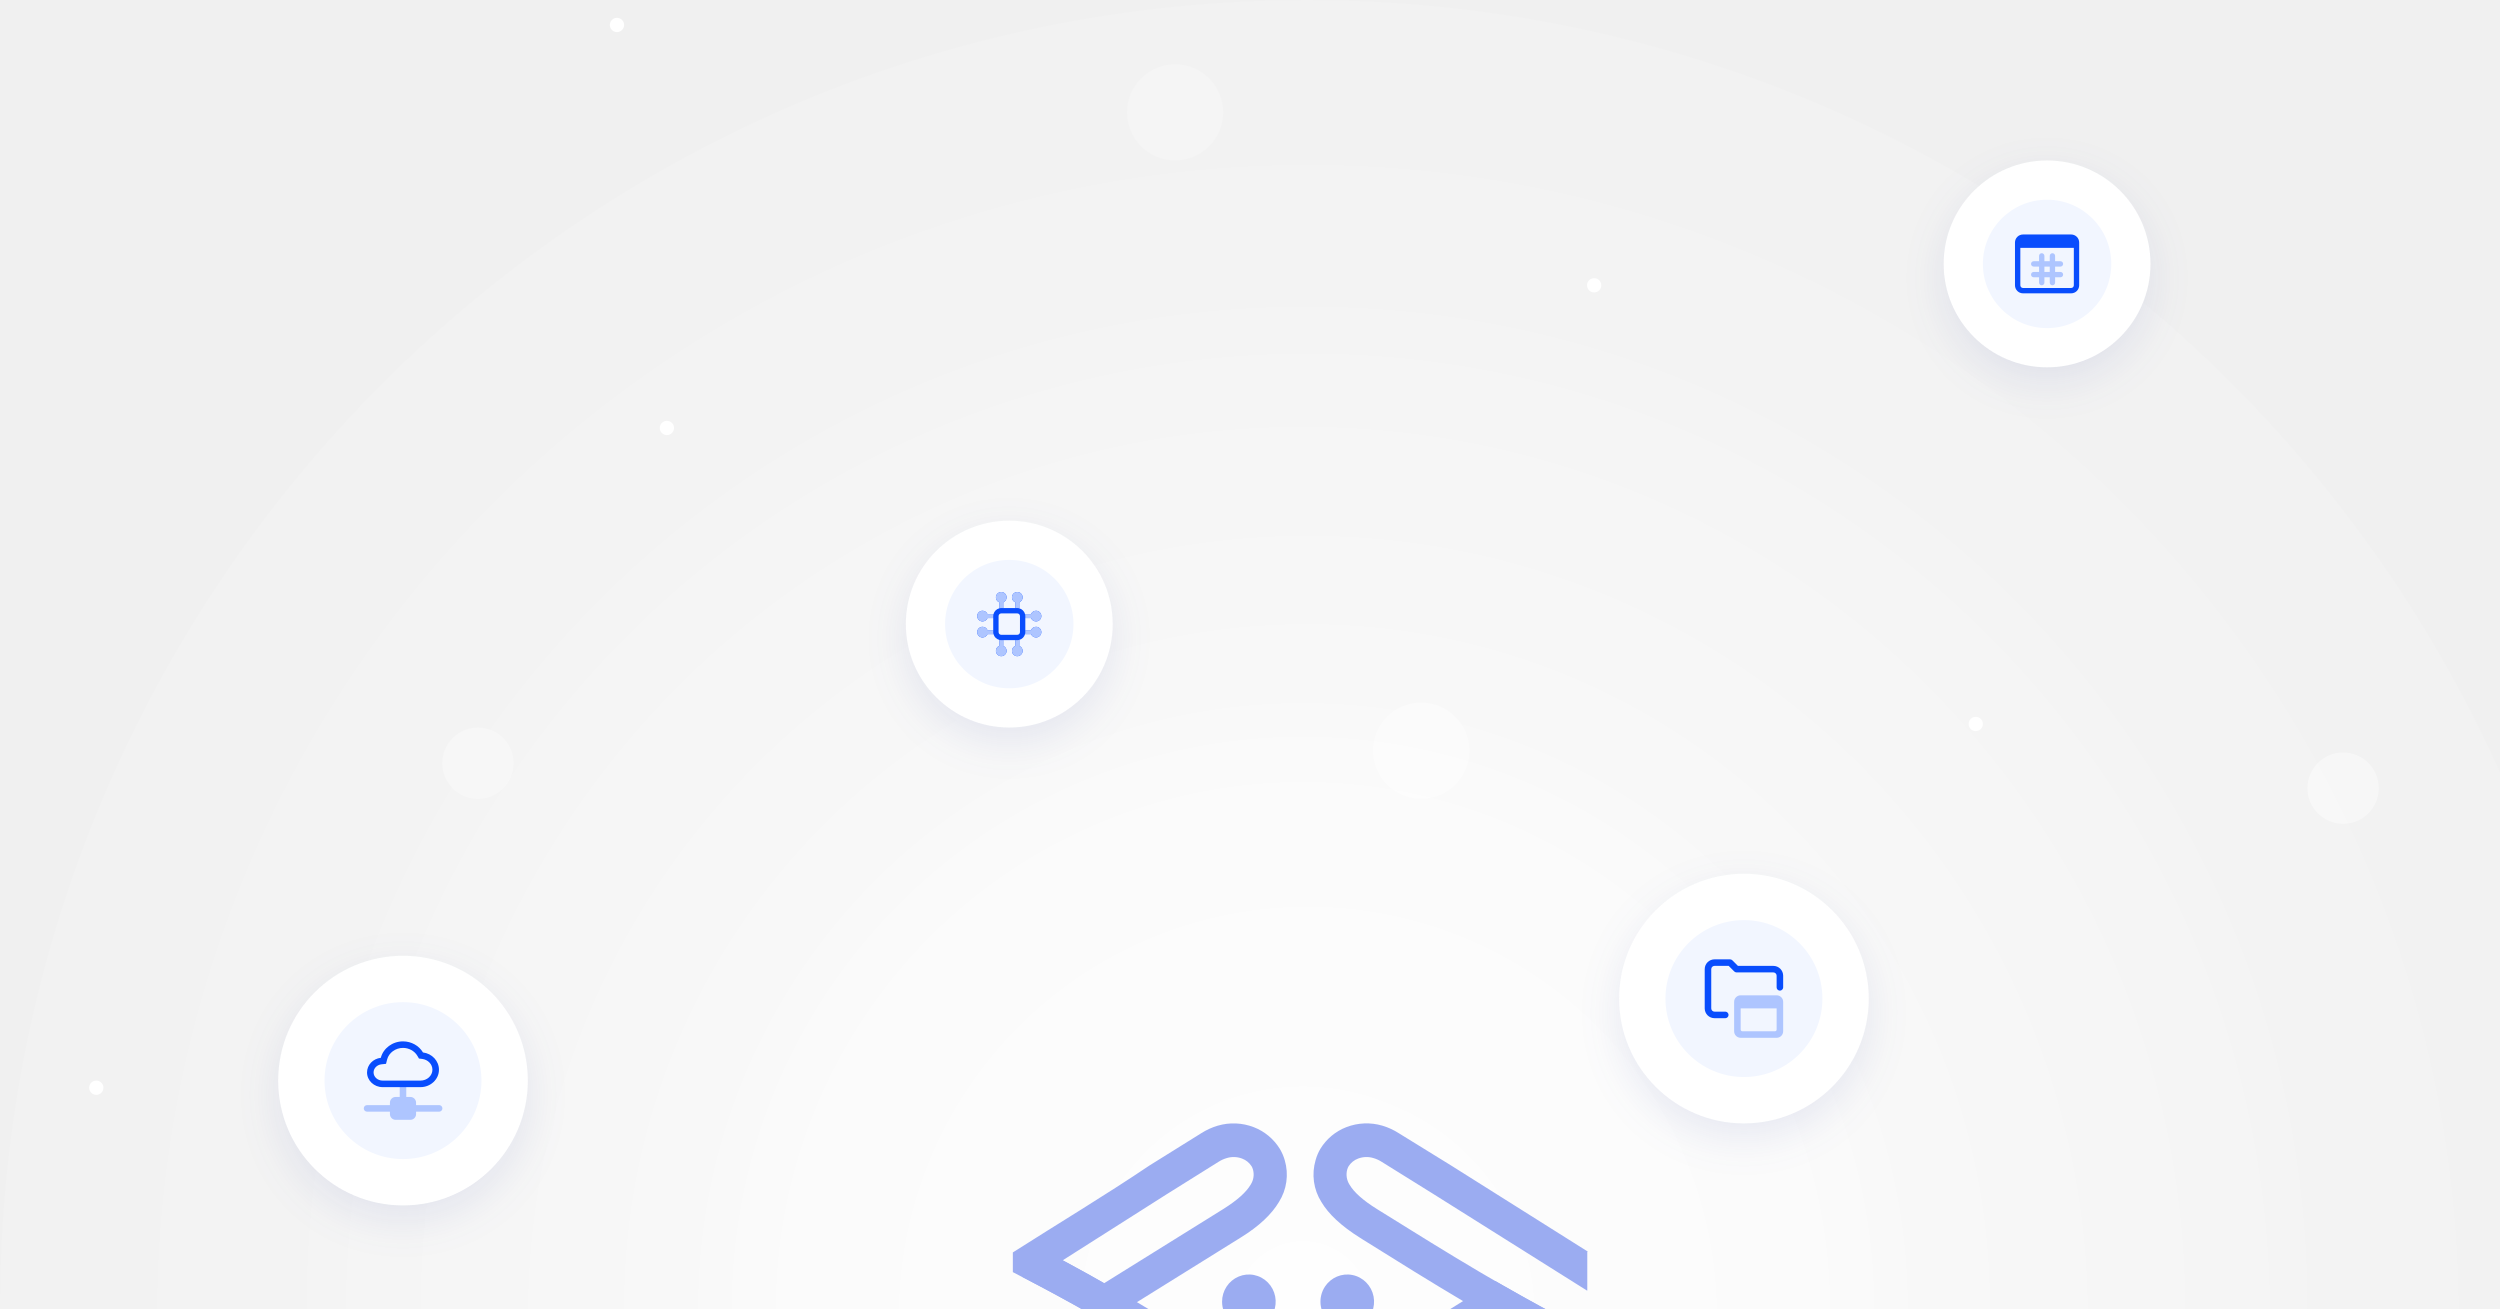
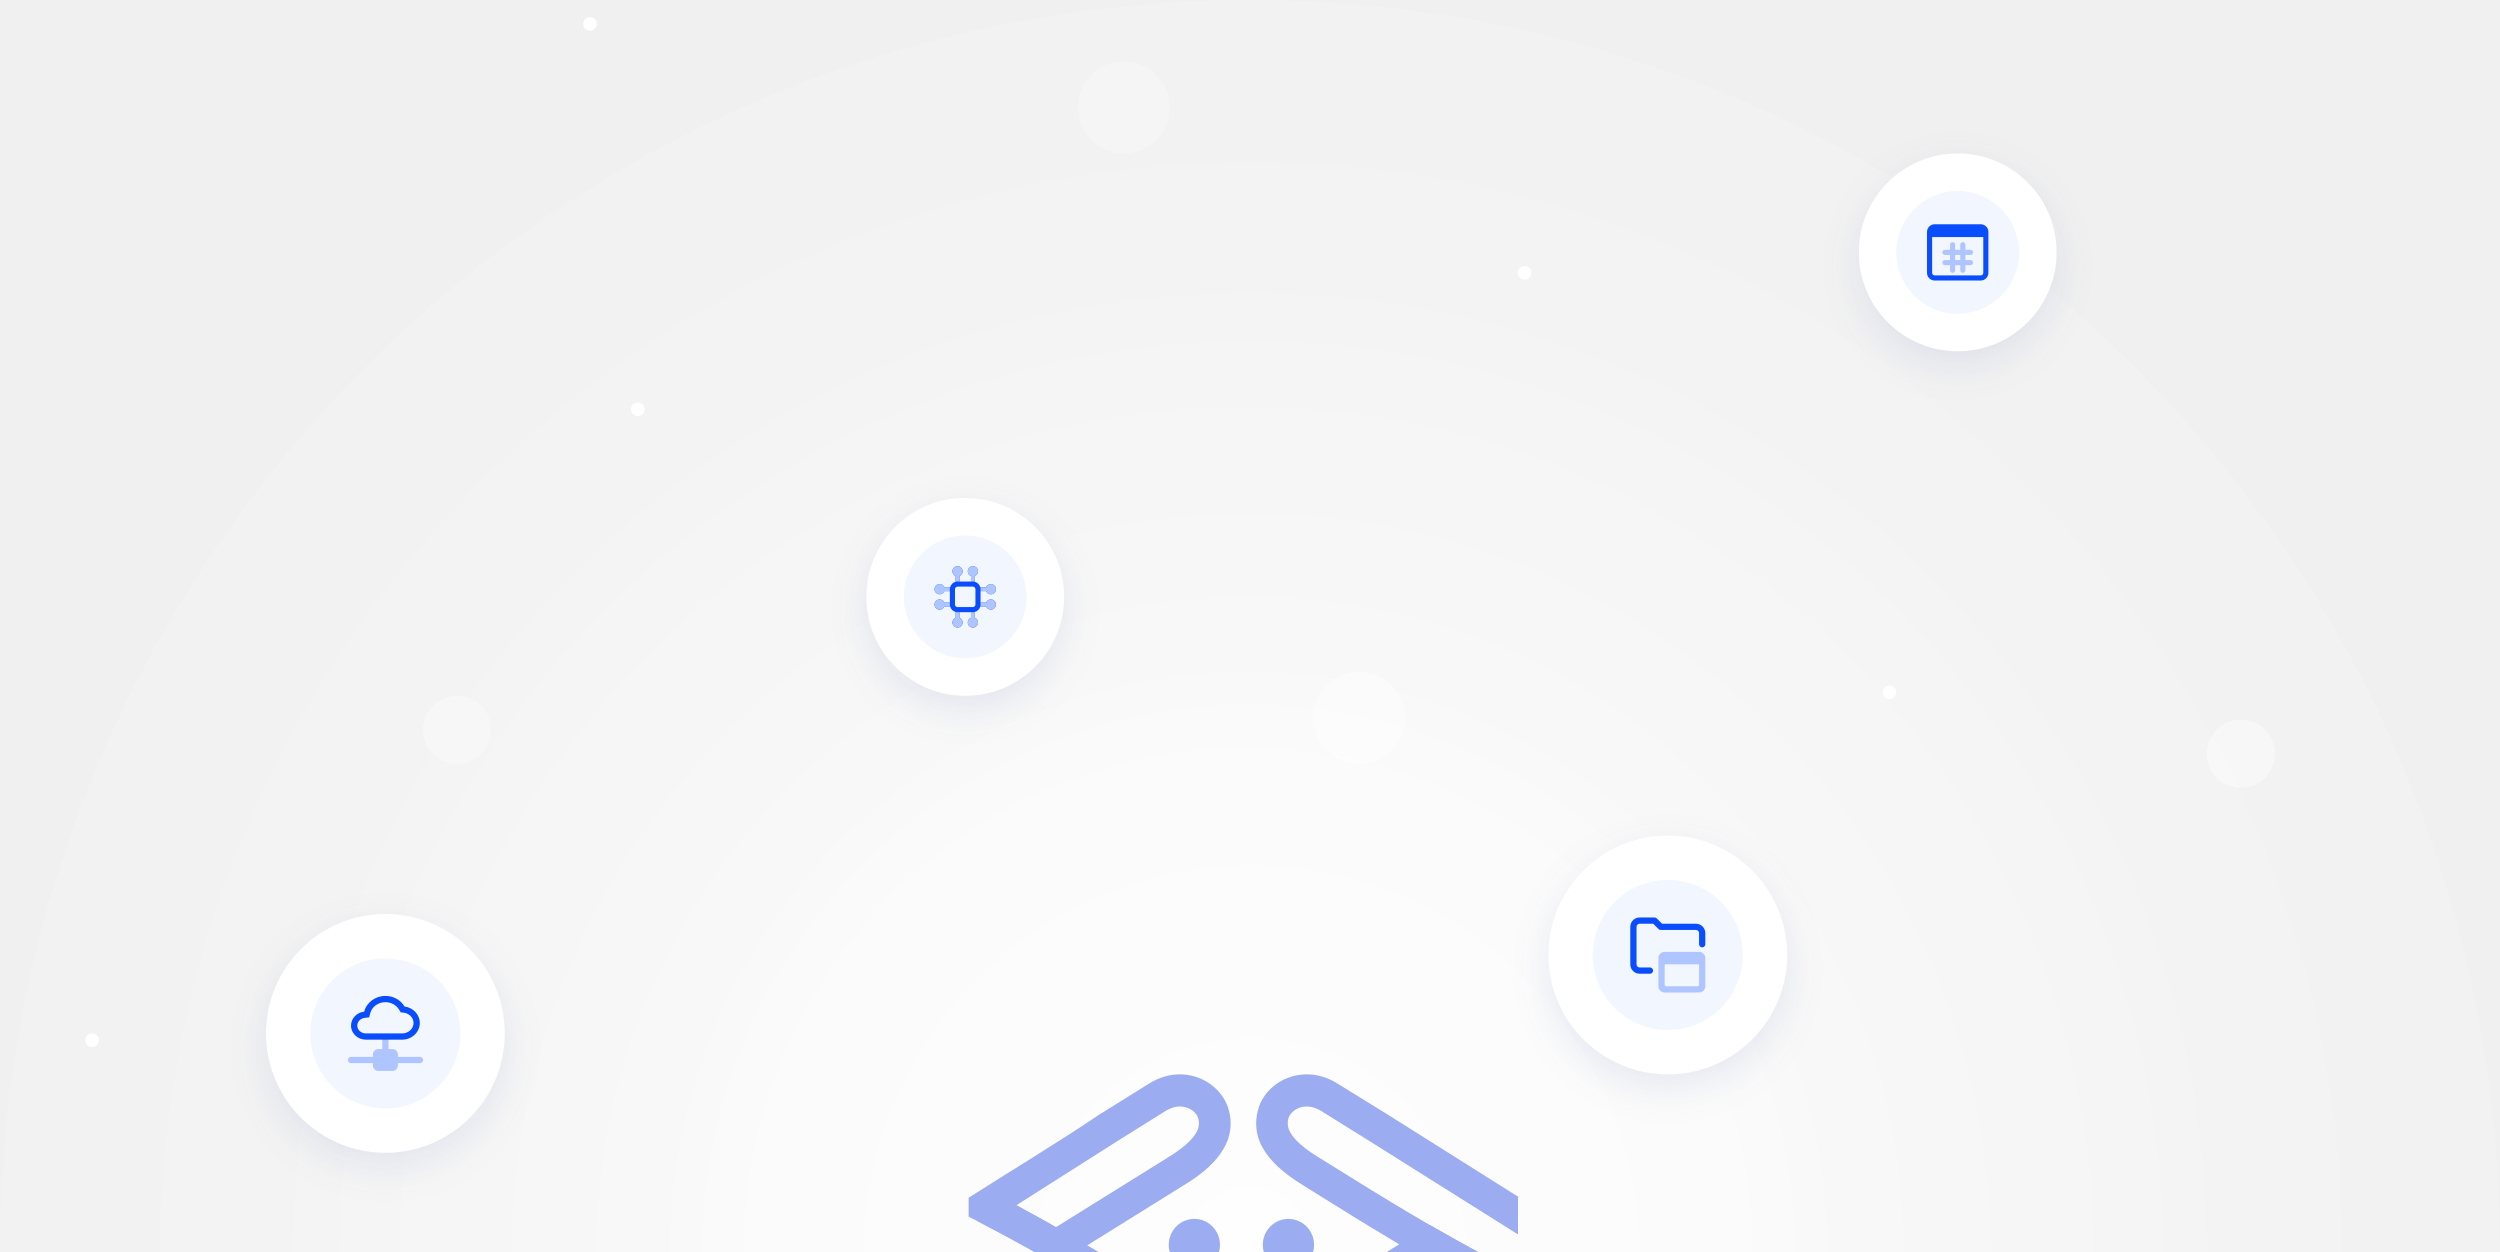
- <svg xmlns="http://www.w3.org/2000/svg" width="701" height="367" viewBox="0 0 701 367" fill="none">
+ <svg xmlns="http://www.w3.org/2000/svg" width="733" height="367" viewBox="0 0 733 367" fill="none">
  <circle opacity=".6" cx="366.5" cy="366.5" r="366.5" fill="url(#a)" />
  <circle opacity=".5" cx="366.5" cy="366.5" r="280.5" fill="url(#b)" />
  <circle opacity=".7" cx="366.5" cy="366.5" r="191.5" fill="url(#c)" />
  <circle opacity=".2" cx="329.5" cy="31.5" r="13.5" fill="#fff" />
  <circle opacity=".4" cx="398.5" cy="210.5" r="13.5" fill="#fff" />
  <circle opacity=".3" cx="134" cy="214" r="10" fill="#fff" />
  <circle opacity=".4" cx="657" cy="221" r="10" fill="#fff" />
  <circle cx="187" cy="120" r="2" fill="#fff" />
  <circle cx="447" cy="80" r="2" fill="#fff" />
  <circle cx="554" cy="203" r="2" fill="#fff" />
  <circle cx="173" cy="7" r="2" fill="#fff" />
  <circle cx="27" cy="305" r="2" fill="#fff" />
  <g clip-path="url(#d)" fill-rule="evenodd" clip-rule="evenodd" fill="#9BACF1">
-     <path d="M445.077 376.179v2.641c-12.644 8.127-25.943 16.037-38.306 24.381l-14.621 9.102a17.53 17.53 0 0 1-4.513 2.045 15.715 15.715 0 0 1-10.174-.474 14.73 14.73 0 0 1-7.236-6.027 12.917 12.917 0 0 1-1.416-3.21 14.364 14.364 0 0 1-.455-6.038 14.298 14.298 0 0 1 2.071-5.679c2.003-3.372 5.487-6.772 10.868-10.063l37.973-23.663 2.39 1.355a630.066 630.066 0 0 0 10.054 5.621 578.5 578.5 0 0 0 10.801 5.729l2.537 1.355v2.885l.027.04zm-43.153 18.963l29.2-18.583-3.792-1.964c-2.67-1.436-5.22-2.885-7.837-4.375l-33.38 20.777c-4.005 2.506-6.502 4.768-7.73 6.854a5.27 5.27 0 0 0-.641 4.293c.095.312.225.612.387.894a5.47 5.47 0 0 0 2.67 2.14 6.588 6.588 0 0 0 4.286.136 9.273 9.273 0 0 0 2.23-1.003l14.607-9.169z" />
+     <path d="M445.076 376.179v2.641c-12.644 8.127-25.942 16.037-38.306 24.381l-14.62 9.102a17.56 17.56 0 0 1-4.513 2.045 15.715 15.715 0 0 1-10.174-.474 14.732 14.732 0 0 1-7.237-6.027 12.914 12.914 0 0 1-1.415-3.21 14.38 14.38 0 0 1-.456-6.038 14.313 14.313 0 0 1 2.071-5.679c2.003-3.372 5.488-6.772 10.869-10.063l37.972-23.663 2.39 1.355a630.066 630.066 0 0 0 10.054 5.621 581.941 581.941 0 0 0 10.802 5.729l2.537 1.355v2.885l.026.04zm-43.153 18.963l29.201-18.583-3.792-1.964c-2.67-1.436-5.221-2.885-7.838-4.375l-33.379 20.777c-4.006 2.506-6.503 4.768-7.731 6.854a5.286 5.286 0 0 0-.641 4.293c.096.312.226.612.387.894a5.473 5.473 0 0 0 2.671 2.14 6.588 6.588 0 0 0 4.286.136 9.267 9.267 0 0 0 2.229-1.003l14.607-9.169z" />
    <path d="M445.011 361.891l-43.087-27.089-14.58-9.075a8.733 8.733 0 0 0-2.23-1.002 6.588 6.588 0 0 0-4.286.135 5.357 5.357 0 0 0-2.67 2.14 4.426 4.426 0 0 0-.387.894 5.292 5.292 0 0 0 .641 4.294c1.228 2.086 3.698 4.348 7.73 6.854l.868.541c19.948 12.434 34.862 21.672 55.517 32.399l-4.219 8.411c-20.802-10.754-35.916-20.168-56.078-32.764l-.854-.542c-5.341-3.345-8.866-6.691-10.869-10.064a14.303 14.303 0 0 1-2.071-5.678 14.379 14.379 0 0 1 .456-6.038 12.878 12.878 0 0 1 1.362-3.21 14.734 14.734 0 0 1 7.21-6.027 15.71 15.71 0 0 1 10.2-.42 17.915 17.915 0 0 1 4.487 2.059l14.687 9.061 38.453 24.218h-.214v10.836l-.066.067zM284 353.82v-2.641c12.644-8.059 25.943-16.037 38.32-24.381l14.58-9.088a18.154 18.154 0 0 1 4.513-2.059 15.705 15.705 0 0 1 10.174.42 14.897 14.897 0 0 1 7.25 6.027 13.396 13.396 0 0 1 1.402 3.21c.579 1.956.734 4.015.455 6.038a14.282 14.282 0 0 1-2.071 5.679c-2.002 3.372-5.487 6.772-10.855 10.063l-37.986 23.649-2.39-1.354a460.922 460.922 0 0 0-10.04-5.621 678.336 678.336 0 0 0-10.802-5.73l-2.55-1.327v-2.885zm43.153-18.963L297.966 353.4l3.779 2.045c2.67 1.436 5.22 2.885 7.837 4.375l33.38-20.777c4.005-2.506 6.489-4.768 7.717-6.854a5.228 5.228 0 0 0 .641-4.294 3.792 3.792 0 0 0-.387-.894 5.356 5.356 0 0 0-2.671-2.14 6.588 6.588 0 0 0-4.286-.135 8.727 8.727 0 0 0-2.229 1.002l-14.594 9.129z" />
    <path d="M284 368.068l43.153 27.09 14.58 9.088a9.232 9.232 0 0 0 2.23 1.002 6.581 6.581 0 0 0 4.286-.135 5.471 5.471 0 0 0 2.67-2.14c.167-.28.298-.58.388-.894a5.228 5.228 0 0 0-.641-4.294c-1.229-2.085-3.699-4.347-7.718-6.853l-.868-.542c-20.027-12.434-34.875-21.671-55.516-32.399l4.219-8.411c20.789 10.755 35.903 20.168 56.077 32.765l.868.541c5.341 3.346 8.853 6.691 10.855 10.064a14.292 14.292 0 0 1 2.071 5.679 14.359 14.359 0 0 1-.455 6.037 13.379 13.379 0 0 1-1.402 3.21 14.893 14.893 0 0 1-7.21 6 15.698 15.698 0 0 1-10.174.42 17.712 17.712 0 0 1-4.513-2.045l-14.58-9.021L284 379.148v-11.08zm66.184 4.551c1.487 0 2.94-.447 4.176-1.285a7.607 7.607 0 0 0 2.769-3.422 7.728 7.728 0 0 0 .428-4.406 7.653 7.653 0 0 0-2.058-3.904 7.476 7.476 0 0 0-3.848-2.087 7.407 7.407 0 0 0-4.344.434 7.54 7.54 0 0 0-3.373 2.808 7.706 7.706 0 0 0-1.267 4.237c0 2.022.792 3.962 2.202 5.392a7.46 7.46 0 0 0 5.315 2.233zm27.588 0c1.487 0 2.94-.447 4.176-1.285a7.607 7.607 0 0 0 2.769-3.422 7.728 7.728 0 0 0 .428-4.406 7.653 7.653 0 0 0-2.058-3.904 7.475 7.475 0 0 0-3.849-2.087 7.405 7.405 0 0 0-4.343.434 7.54 7.54 0 0 0-3.373 2.808 7.696 7.696 0 0 0 .938 9.625 7.476 7.476 0 0 0 5.312 2.237z" />
  </g>
  <rect x="78" y="268" width="70" height="70" rx="35" fill="#fff" filter="url(#e)" />
  <circle cx="113" cy="303" r="22" fill="#F2F6FF" />
  <path d="M123.084 309.875h-6.417v-.687c0-.884-.719-1.605-1.605-1.605h-1.145v-3.208a.918.918 0 0 0-1.834 0v3.208h-1.145c-.885 0-1.605.719-1.605 1.605v.687h-6.417a.917.917 0 0 0 .001 1.834h6.417v.688c0 .884.719 1.604 1.605 1.604h4.125c.884 0 1.604-.719 1.604-1.604v-.688h6.418a.918.918 0 1 0-.002-1.834z" fill="#AEC5FF" />
-   <path d="M118.601 295.106c-1.114-1.899-3.27-3.106-5.601-3.106-2.963 0-5.538 1.946-6.22 4.61-2.171.237-3.863 1.984-3.863 4.098 0 2.274 1.958 4.125 4.365 4.125h10.622c2.857 0 5.181-2.193 5.181-4.89 0-2.464-1.941-4.522-4.484-4.837zm-.699 7.894H107.28c-1.395 0-2.53-1.029-2.53-2.292 0-1.159.957-2.138 2.228-2.276l1.262-.137.315-1.231c.48-1.873 2.35-3.233 4.445-3.233 1.657 0 3.234.864 4.019 2.2l.458.781.898.112c1.639.205 2.875 1.503 2.875 3.021 0 1.684-1.501 3.055-3.348 3.055z" fill="#094DFD" />
+   <path d="M118.601 295.106c-1.114-1.899-3.27-3.106-5.6-3.106-2.963 0-5.539 1.946-6.221 4.61-2.171.237-3.862 1.984-3.862 4.098 0 2.274 1.958 4.125 4.364 4.125h10.622c2.857 0 5.181-2.193 5.181-4.89 0-2.464-1.94-4.522-4.484-4.837zm-.698 7.894h-10.622c-1.396 0-2.53-1.029-2.53-2.292 0-1.159.957-2.138 2.227-2.276l1.263-.137.314-1.231c.48-1.873 2.35-3.233 4.446-3.233 1.657 0 3.234.864 4.019 2.2l.458.781.898.112c1.639.205 2.875 1.503 2.875 3.021 0 1.684-1.502 3.055-3.348 3.055z" fill="#094DFD" />
  <rect x="545" y="45" width="58" height="58" rx="29" fill="#fff" filter="url(#f)" />
  <circle cx="574" cy="74" r="18" fill="#F2F6FF" />
-   <path d="M572.5 79.999a.75.75 0 0 1-.75-.75v-7.5a.75.75 0 1 1 1.501 0v7.5a.751.751 0 0 1-.751.75zm3 0a.75.75 0 0 1-.75-.75v-7.5a.75.75 0 1 1 1.5 0v7.5c0 .415-.335.75-.75.75z" fill="#AEC5FF" />
+   <path d="M572.5 79.999a.75.75 0 0 1-.75-.75v-7.5a.75.75 0 1 1 1.501 0v7.5a.751.751 0 0 1-.751.75zm3 0a.75.75 0 0 1-.75-.75v-7.5a.75.75 0 1 1 1.501 0v7.5a.75.75 0 0 1-.751.75z" fill="#AEC5FF" />
  <path d="M577.75 74.75h-7.501a.75.75 0 0 1 .001-1.501h7.501a.75.75 0 0 1-.001 1.5zm0 3h-7.501a.75.75 0 1 1 .002-1.5h7.5a.75.75 0 0 1-.001 1.5z" fill="#AEC5FF" />
  <path d="M580.75 65.751h-13.5a2.252 2.252 0 0 0-2.25 2.25v12a2.252 2.252 0 0 0 2.25 2.25h13.5a2.252 2.252 0 0 0 2.25-2.25v-12c0-1.24-1.009-2.25-2.25-2.25zm0 15h-13.5a.75.75 0 0 1-.75-.75V69.5h15V80a.75.75 0 0 1-.75.75z" fill="#094DFD" />
  <rect x="254" y="146" width="58" height="58" rx="29" fill="#fff" filter="url(#g)" />
  <circle cx="283" cy="175" r="18" fill="#F2F6FF" />
  <path d="M290.5 175.75c-.627 0-1.165.389-1.388.938H287.5v-3.376h1.612c.223.549.761.938 1.388.938.827 0 1.5-.673 1.5-1.5s-.673-1.5-1.5-1.5c-.627 0-1.165.389-1.388.938h-1.692a2.249 2.249 0 0 0-1.608-1.608v-1.692c.549-.223.938-.761.938-1.388 0-.827-.673-1.5-1.5-1.5s-1.5.673-1.5 1.5c0 .627.39 1.165.938 1.388v1.612h-3.376v-1.612c.549-.223.938-.761.938-1.388 0-.827-.673-1.5-1.5-1.5s-1.5.673-1.5 1.5c0 .627.39 1.165.938 1.388v1.692a2.249 2.249 0 0 0-1.608 1.608h-1.692a1.501 1.501 0 0 0-1.388-.938c-.827 0-1.5.673-1.5 1.5s.673 1.5 1.5 1.5c.627 0 1.165-.389 1.388-.938h1.612v3.376h-1.612a1.501 1.501 0 0 0-1.388-.938c-.827 0-1.5.673-1.5 1.5s.673 1.5 1.5 1.5c.627 0 1.165-.389 1.388-.938h1.692a2.249 2.249 0 0 0 1.608 1.608v1.692a1.501 1.501 0 0 0-.938 1.388c0 .827.673 1.5 1.5 1.5s1.5-.673 1.5-1.5c0-.627-.39-1.165-.938-1.388V179.5h3.376v1.612a1.501 1.501 0 0 0-.938 1.388c0 .827.673 1.5 1.5 1.5s1.5-.673 1.5-1.5c0-.627-.39-1.165-.938-1.388v-1.692a2.249 2.249 0 0 0 1.608-1.608h1.692c.223.549.761.938 1.388.938.827 0 1.5-.673 1.5-1.5s-.673-1.5-1.5-1.5zm-4.5 1.5a.75.75 0 0 1-.75.75h-4.5a.75.75 0 0 1-.75-.75v-4.5a.75.75 0 0 1 .75-.75h4.5a.75.75 0 0 1 .75.75v4.5z" fill="#094DFD" />
  <path fill-rule="evenodd" clip-rule="evenodd" d="M289.112 176.688a1.501 1.501 0 0 1 1.388-.938c.827 0 1.5.673 1.5 1.5s-.673 1.5-1.5 1.5a1.501 1.501 0 0 1-1.388-.938h-1.672c.039-.164.06-.336.06-.512v-.612h1.612zm-1.612-3.376v-.612c0-.176-.021-.348-.06-.512h1.672a1.501 1.501 0 0 1 1.388-.938c.827 0 1.5.673 1.5 1.5s-.673 1.5-1.5 1.5a1.501 1.501 0 0 1-1.388-.938H287.5zm-1.688-2.752v-1.672c.549-.223.938-.761.938-1.388 0-.827-.673-1.5-1.5-1.5s-1.5.673-1.5 1.5c0 .627.39 1.165.938 1.388v1.612h.612c.176 0 .348.021.512.06zm-4.5-.06v-1.612c.549-.223.938-.761.938-1.388 0-.827-.673-1.5-1.5-1.5s-1.5.673-1.5 1.5c0 .627.39 1.165.938 1.388v1.672c.164-.039.336-.06.512-.06h.612zm-2.752 1.688h-1.672a1.501 1.501 0 0 0-1.388-.938c-.827 0-1.5.673-1.5 1.5s.673 1.5 1.5 1.5c.627 0 1.165-.389 1.388-.938h1.612v-.612c0-.176.021-.348.06-.512zm-.06 4.5h-1.612a1.501 1.501 0 0 0-1.388-.938c-.827 0-1.5.673-1.5 1.5s.673 1.5 1.5 1.5c.627 0 1.165-.389 1.388-.938h1.672a2.215 2.215 0 0 1-.06-.512v-.612zm1.688 2.752v1.672a1.501 1.501 0 0 0-.938 1.388c0 .827.673 1.5 1.5 1.5s1.5-.673 1.5-1.5c0-.627-.39-1.165-.938-1.388V179.5h-.612c-.176 0-.348-.021-.512-.06zm4.5.06v1.612a1.501 1.501 0 0 0-.938 1.388c0 .827.673 1.5 1.5 1.5s1.5-.673 1.5-1.5c0-.627-.39-1.165-.938-1.388v-1.672c-.164.039-.336.06-.512.06h-.612z" fill="#AEC5FF" />
  <rect x="454" y="245" width="70" height="70" rx="35" fill="#fff" filter="url(#h)" />
  <circle cx="489" cy="280" r="22" fill="#F2F6FF" />
  <path d="M498.167 279.083h-10.084a1.833 1.833 0 0 0-1.833 1.833v8.25c0 1.013.821 1.834 1.833 1.834h10.084a1.833 1.833 0 0 0 1.833-1.833v-8.25a1.834 1.834 0 0 0-1.833-1.834zm-.458 10.084h-9.167a.458.458 0 0 1-.458-.458v-5.959h10.084v5.958a.46.46 0 0 1-.459.459z" fill="#AEC5FF" />
  <path d="M483.728 285.5h-2.978a2.752 2.752 0 0 1-2.75-2.75v-11a2.752 2.752 0 0 1 2.75-2.75h4.355c.243 0 .475.096.647.268l1.565 1.565h9.933a2.752 2.752 0 0 1 2.75 2.75v3.217a.918.918 0 1 1-1.834 0v-3.217a.918.918 0 0 0-.917-.917h-10.313a.92.92 0 0 1-.648-.268l-1.564-1.565h-3.974a.918.918 0 0 0-.917.917v11c0 .506.411.917.917.917h2.98a.917.917 0 1 1-.002 1.833z" fill="#094DFD" />
  <defs>
    <filter id="e" x="67" y="261" width="92" height="92" filterUnits="userSpaceOnUse" color-interpolation-filters="sRGB">
      <feFlood flood-opacity="0" result="BackgroundImageFix" />
      <feColorMatrix in="SourceAlpha" values="0 0 0 0 0 0 0 0 0 0 0 0 0 0 0 0 0 0 127 0" result="hardAlpha" />
      <feOffset dy="4" />
      <feGaussianBlur stdDeviation="5.5" />
      <feColorMatrix values="0 0 0 0 0.225 0 0 0 0 0.293 0 0 0 0 0.648 0 0 0 0.1 0" />
-       <feBlend in2="BackgroundImageFix" result="effect1_dropShadow" />
-       <feBlend in="SourceGraphic" in2="effect1_dropShadow" result="shape" />
+       <feBlend in2="BackgroundImageFix" result="effect1_dropShadow_1058:3676" />
+       <feBlend in="SourceGraphic" in2="effect1_dropShadow_1058:3676" result="shape" />
    </filter>
    <filter id="f" x="534" y="38" width="80" height="80" filterUnits="userSpaceOnUse" color-interpolation-filters="sRGB">
      <feFlood flood-opacity="0" result="BackgroundImageFix" />
      <feColorMatrix in="SourceAlpha" values="0 0 0 0 0 0 0 0 0 0 0 0 0 0 0 0 0 0 127 0" result="hardAlpha" />
      <feOffset dy="4" />
      <feGaussianBlur stdDeviation="5.5" />
      <feColorMatrix values="0 0 0 0 0.225 0 0 0 0 0.293 0 0 0 0 0.648 0 0 0 0.1 0" />
-       <feBlend in2="BackgroundImageFix" result="effect1_dropShadow" />
-       <feBlend in="SourceGraphic" in2="effect1_dropShadow" result="shape" />
+       <feBlend in2="BackgroundImageFix" result="effect1_dropShadow_1058:3676" />
+       <feBlend in="SourceGraphic" in2="effect1_dropShadow_1058:3676" result="shape" />
    </filter>
    <filter id="g" x="243" y="139" width="80" height="80" filterUnits="userSpaceOnUse" color-interpolation-filters="sRGB">
      <feFlood flood-opacity="0" result="BackgroundImageFix" />
      <feColorMatrix in="SourceAlpha" values="0 0 0 0 0 0 0 0 0 0 0 0 0 0 0 0 0 0 127 0" result="hardAlpha" />
      <feOffset dy="4" />
      <feGaussianBlur stdDeviation="5.5" />
      <feColorMatrix values="0 0 0 0 0.225 0 0 0 0 0.293 0 0 0 0 0.648 0 0 0 0.1 0" />
-       <feBlend in2="BackgroundImageFix" result="effect1_dropShadow" />
-       <feBlend in="SourceGraphic" in2="effect1_dropShadow" result="shape" />
+       <feBlend in2="BackgroundImageFix" result="effect1_dropShadow_1058:3676" />
+       <feBlend in="SourceGraphic" in2="effect1_dropShadow_1058:3676" result="shape" />
    </filter>
    <filter id="h" x="443" y="238" width="92" height="92" filterUnits="userSpaceOnUse" color-interpolation-filters="sRGB">
      <feFlood flood-opacity="0" result="BackgroundImageFix" />
      <feColorMatrix in="SourceAlpha" values="0 0 0 0 0 0 0 0 0 0 0 0 0 0 0 0 0 0 127 0" result="hardAlpha" />
      <feOffset dy="4" />
      <feGaussianBlur stdDeviation="5.5" />
      <feColorMatrix values="0 0 0 0 0.225 0 0 0 0 0.293 0 0 0 0 0.648 0 0 0 0.1 0" />
-       <feBlend in2="BackgroundImageFix" result="effect1_dropShadow" />
-       <feBlend in="SourceGraphic" in2="effect1_dropShadow" result="shape" />
+       <feBlend in2="BackgroundImageFix" result="effect1_dropShadow_1058:3676" />
+       <feBlend in="SourceGraphic" in2="effect1_dropShadow_1058:3676" result="shape" />
    </filter>
    <radialGradient id="a" cx="0" cy="0" r="1" gradientUnits="userSpaceOnUse" gradientTransform="rotate(-114.368 301.26 65.815) scale(447.375)">
      <stop stop-color="#fff" stop-opacity=".97" />
      <stop offset="1" stop-color="#fff" stop-opacity="0" />
    </radialGradient>
    <radialGradient id="b" cx="0" cy="0" r="1" gradientUnits="userSpaceOnUse" gradientTransform="rotate(-114.368 301.298 65.642) scale(342.398)">
      <stop stop-color="#fff" stop-opacity=".97" />
      <stop offset="1" stop-color="#fff" stop-opacity="0" />
    </radialGradient>
    <radialGradient id="c" cx="0" cy="0" r="1" gradientUnits="userSpaceOnUse" gradientTransform="rotate(-114.368 301.336 65.464) scale(233.758)">
      <stop stop-color="#fff" stop-opacity=".97" />
      <stop offset="1" stop-color="#fff" stop-opacity="0" />
    </radialGradient>
    <clipPath id="d">
      <path fill="#fff" transform="translate(284 315)" d="M0 0h165v100H0z" />
    </clipPath>
  </defs>
</svg>
